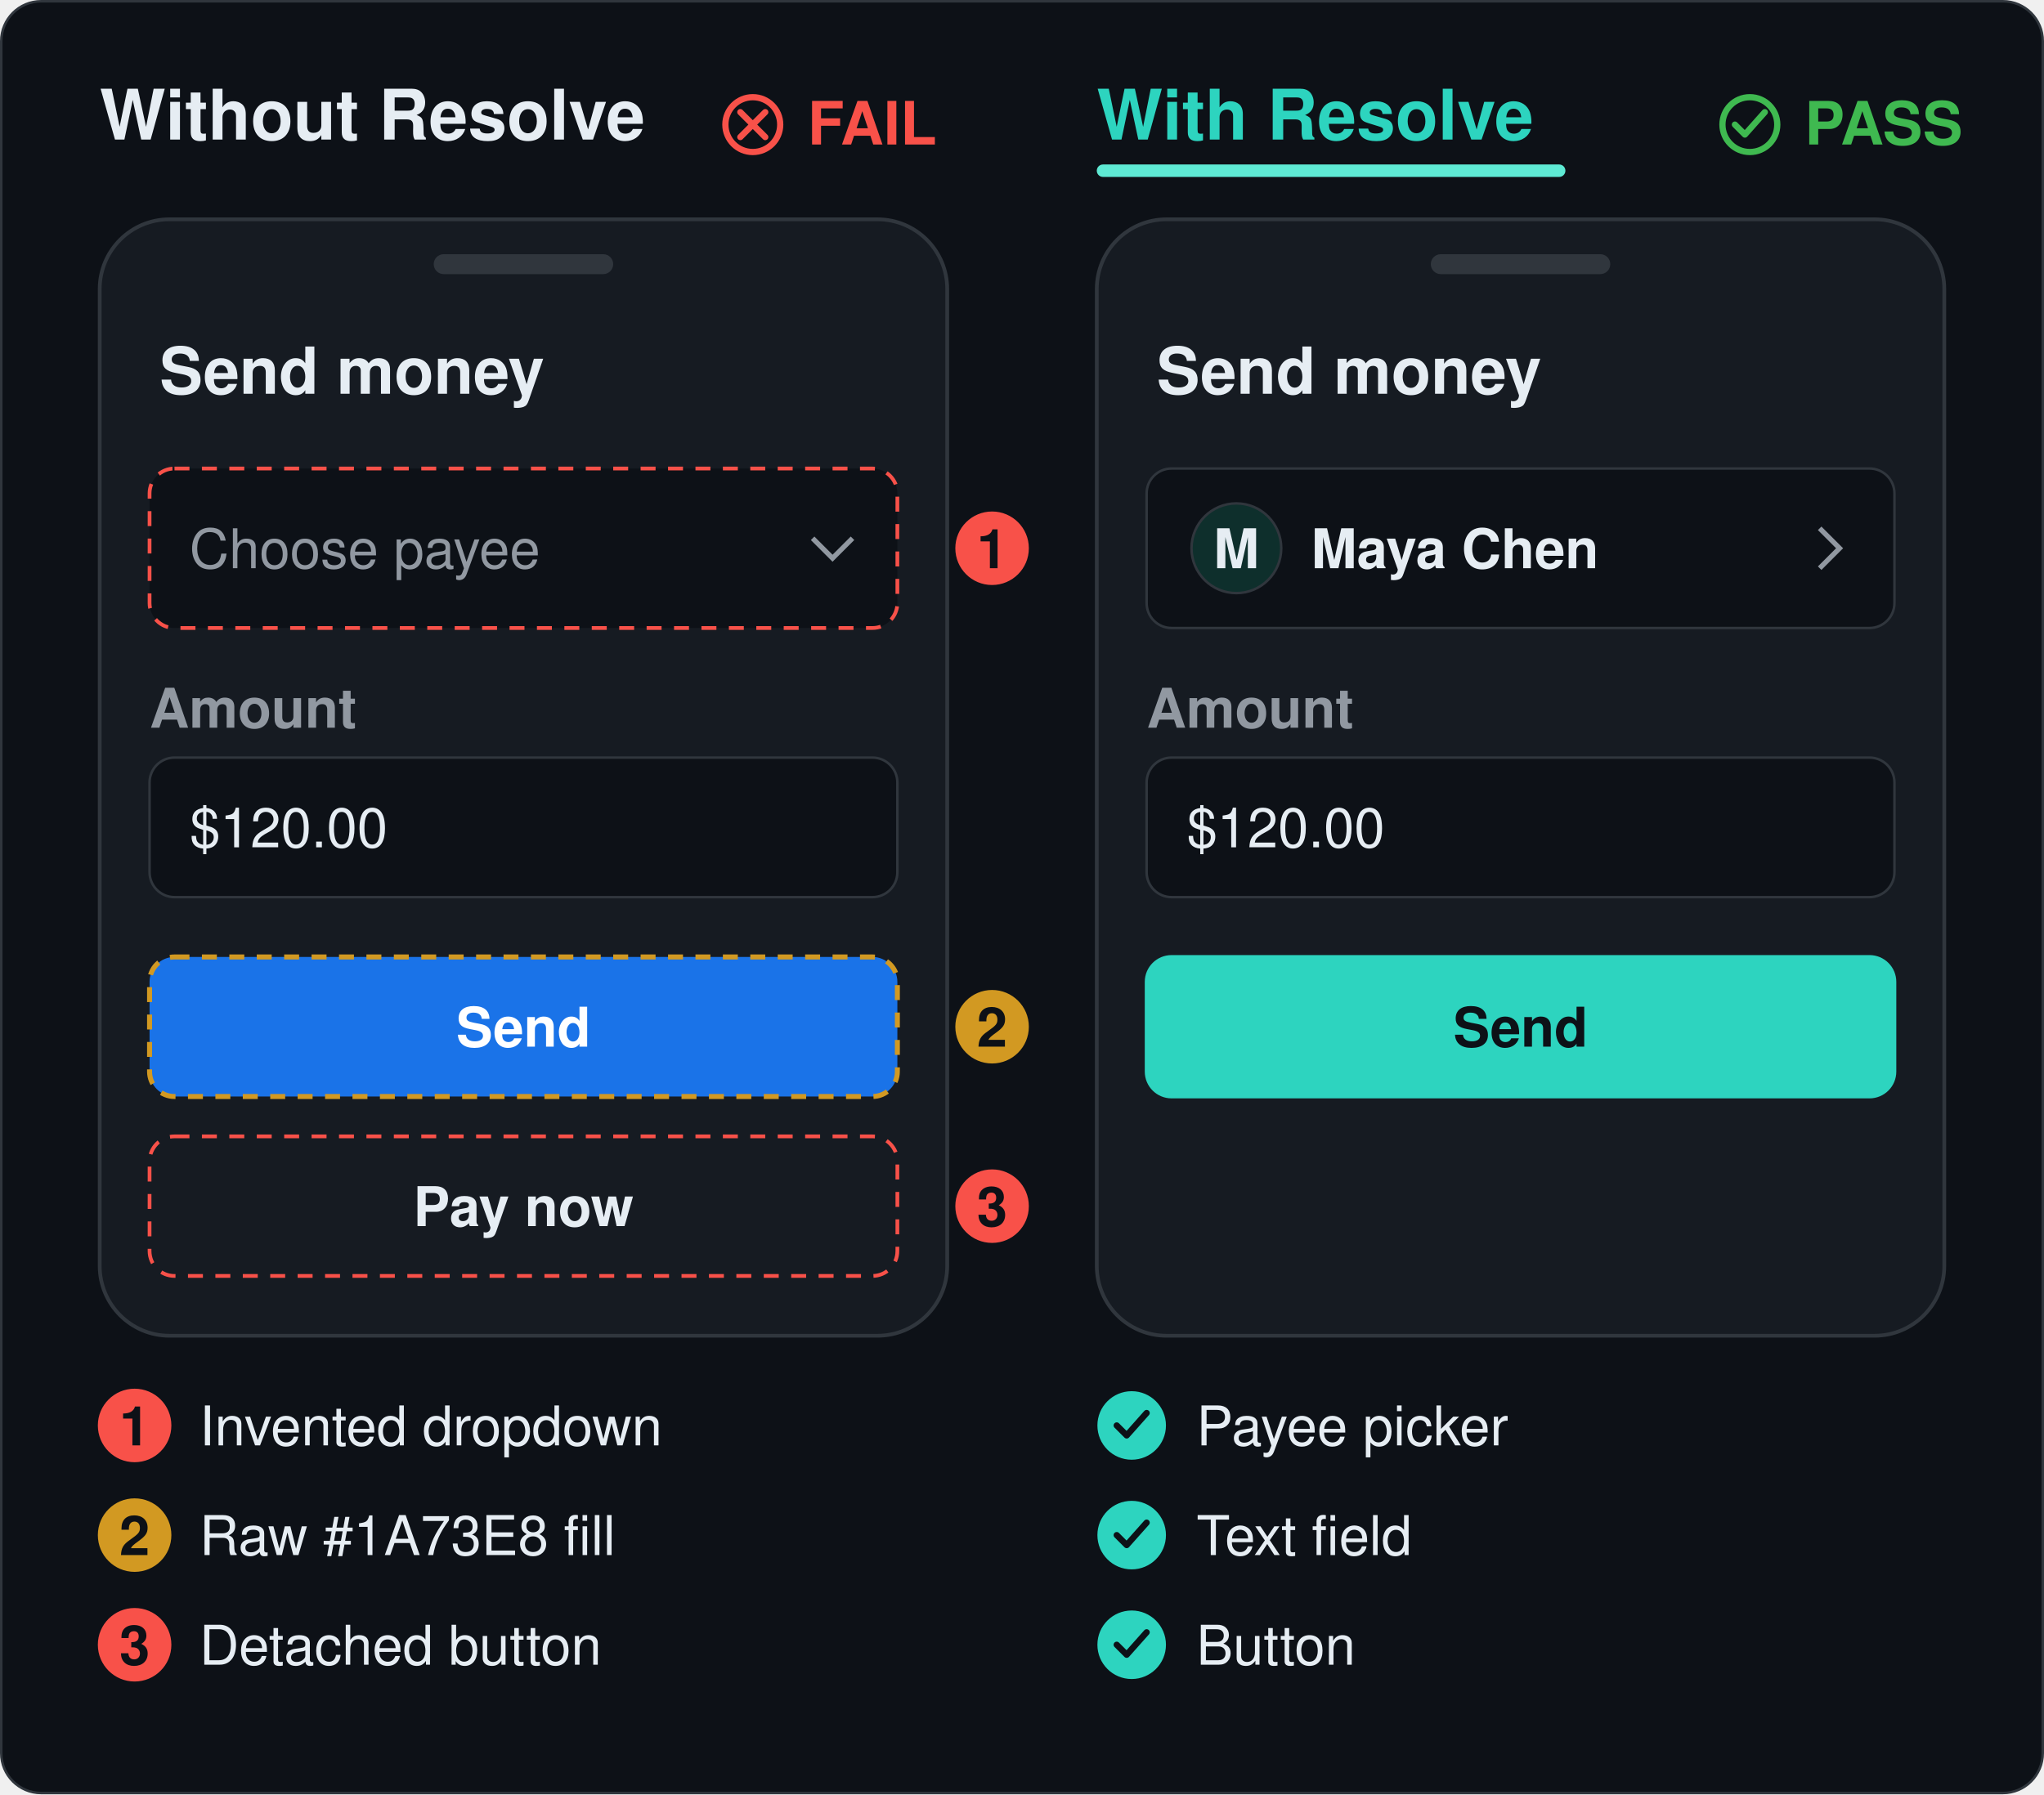
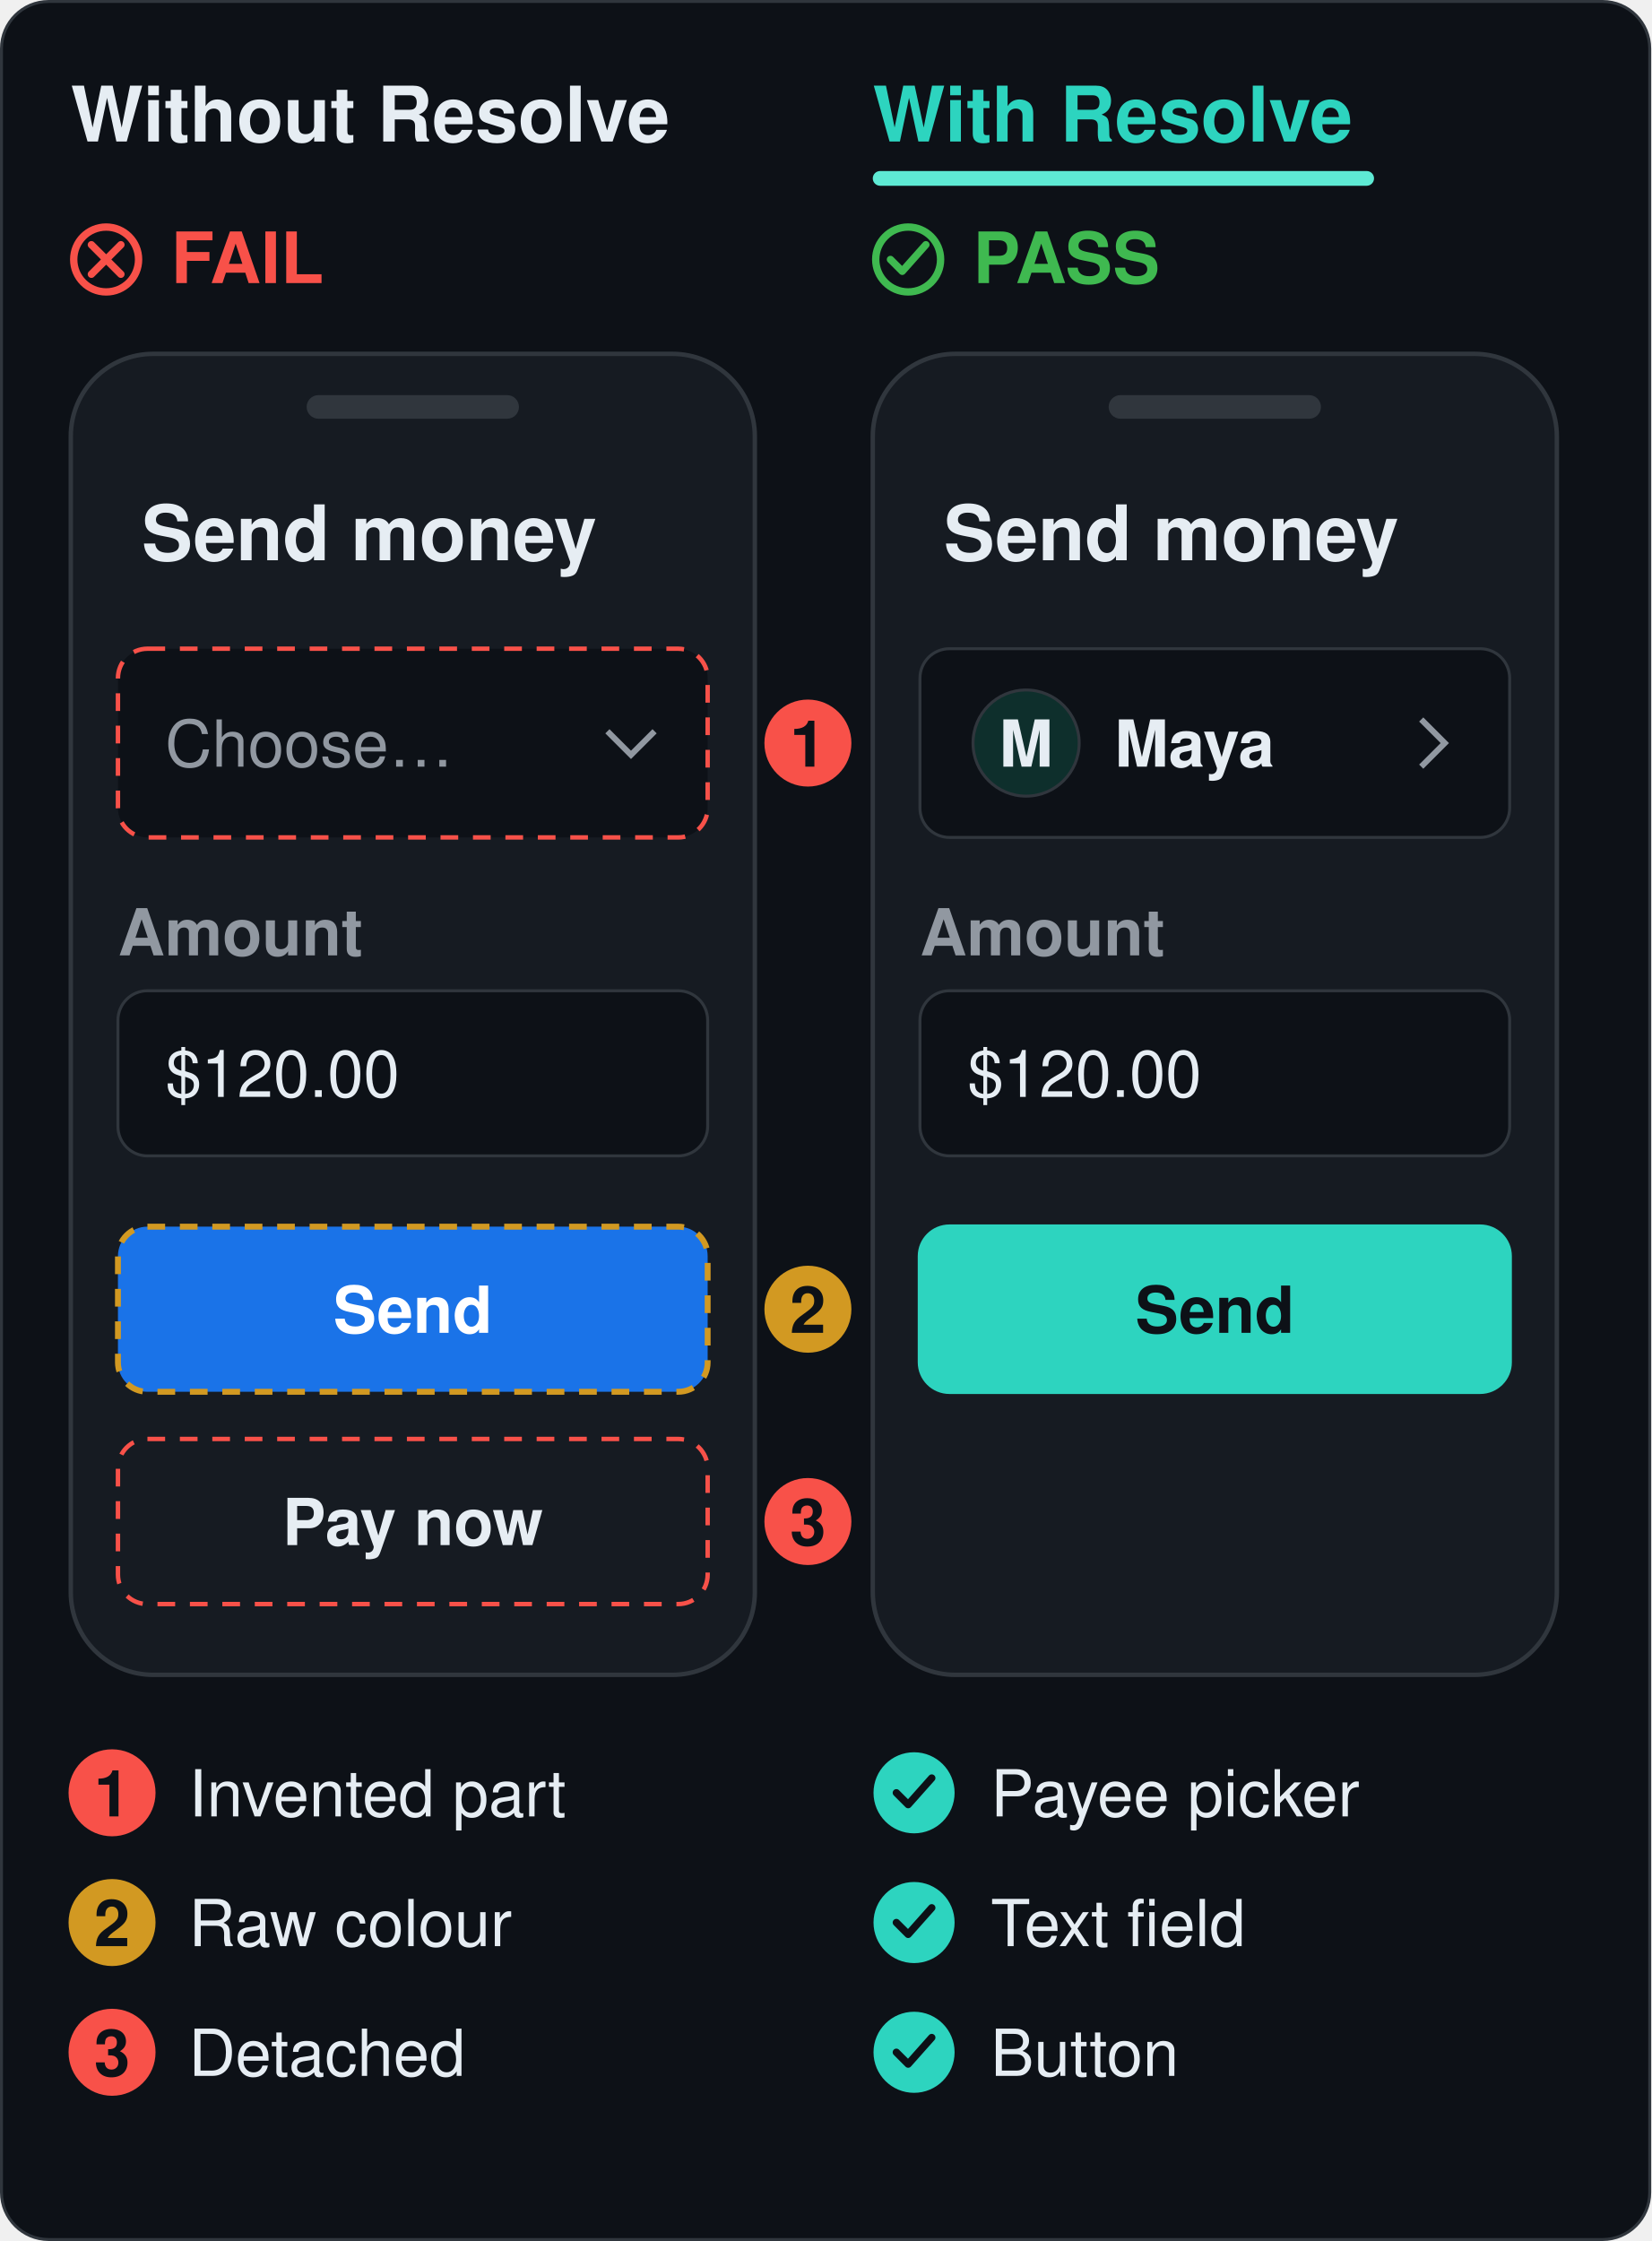
- <svg xmlns="http://www.w3.org/2000/svg" width="820" height="720" viewBox="0 0 820 720" role="img" aria-labelledby="t d">
-   <rect x="0.5" y="0.5" width="819" height="719" rx="16" fill="#0D1117" stroke="#30363D" stroke-width="1" />
-   <text x="40" y="56" font-family="-apple-system,'Segoe UI',Helvetica,Arial,sans-serif" font-size="28" font-weight="600" fill="#E6EDF3" text-anchor="start">Without Resolve</text>
+ <svg xmlns="http://www.w3.org/2000/svg" width="560" height="760" viewBox="0 0 560 760" role="img" aria-labelledby="t d">
+   <rect x="0.5" y="0.5" width="559" height="759" rx="16" fill="#0D1117" stroke="#30363D" stroke-width="1" />
+   <text x="24" y="48" font-family="-apple-system,'Segoe UI',Helvetica,Arial,sans-serif" font-size="26" font-weight="600" fill="#E6EDF3" text-anchor="start">Without Resolve</text>
  <g fill="none" stroke="#F85149" stroke-width="2.5" stroke-linecap="round">
-     <circle cx="302" cy="50" r="11" />
-     <path d="M297 45 l10 10 M307 45 l-10 10" />
+     <circle cx="36" cy="88" r="11" />
+     <path d="M31 83 l10 10 M41 83 l-10 10" />
  </g>
-   <text x="324" y="58" font-family="-apple-system,'Segoe UI',Helvetica,Arial,sans-serif" font-size="24" font-weight="700" fill="#F85149" text-anchor="start">FAIL</text>
+   <text x="58" y="96" font-family="-apple-system,'Segoe UI',Helvetica,Arial,sans-serif" font-size="24" font-weight="700" fill="#F85149" text-anchor="start">FAIL</text>
  <g>
-     <rect x="40" y="88" width="340" height="448" rx="28" fill="#161B22" stroke="#30363D" stroke-width="1.5" />
-     <rect x="174.0" y="102" width="72" height="8" rx="4" fill="#30363D" />
-     <text x="64" y="158" font-family="-apple-system,'Segoe UI',Helvetica,Arial,sans-serif" font-size="26" font-weight="700" fill="#E6EDF3" text-anchor="start">Send money</text>
+     <rect x="24" y="120" width="232" height="448" rx="28" fill="#161B22" stroke="#30363D" stroke-width="1.5" />
+     <rect x="104.0" y="134" width="72" height="8" rx="4" fill="#30363D" />
+     <text x="48" y="190" font-family="-apple-system,'Segoe UI',Helvetica,Arial,sans-serif" font-size="26" font-weight="700" fill="#E6EDF3" text-anchor="start">Send money</text>
  </g>
  <g>
-     <rect x="60" y="188" width="300" height="64" rx="10" fill="#0D1117" stroke="#F85149" stroke-width="1.5" stroke-dasharray="6 5" />
-     <text x="76" y="228" font-family="-apple-system,'Segoe UI',Helvetica,Arial,sans-serif" font-size="22" font-weight="400" fill="#9198A1" text-anchor="start">Choose payee</text>
-     <path d="M326 216 l8 8 l8 -8" stroke="#9198A1" stroke-width="2" fill="none" />
+     <rect x="40" y="220" width="200" height="64" rx="10" fill="#0D1117" stroke="#F85149" stroke-width="1.5" stroke-dasharray="6 5" />
+     <text x="56" y="260" font-family="-apple-system,'Segoe UI',Helvetica,Arial,sans-serif" font-size="22" font-weight="400" fill="#9198A1" text-anchor="start">Choose…</text>
+     <path d="M206 248 l8 8 l8 -8" stroke="#9198A1" stroke-width="2" fill="none" />
  </g>
  <g>
-     <text x="60" y="292" font-family="-apple-system,'Segoe UI',Helvetica,Arial,sans-serif" font-size="22" font-weight="600" fill="#9198A1" text-anchor="start">Amount</text>
-     <rect x="60" y="304" width="300" height="56" rx="10" fill="#0D1117" stroke="#30363D" stroke-width="1" />
-     <text x="76" y="340" font-family="-apple-system,'Segoe UI',Helvetica,Arial,sans-serif" font-size="22" font-weight="400" fill="#E6EDF3" text-anchor="start">$120.00</text>
+     <text x="40" y="324" font-family="-apple-system,'Segoe UI',Helvetica,Arial,sans-serif" font-size="22" font-weight="600" fill="#9198A1" text-anchor="start">Amount</text>
+     <rect x="40" y="336" width="200" height="56" rx="10" fill="#0D1117" stroke="#30363D" stroke-width="1" />
+     <text x="56" y="372" font-family="-apple-system,'Segoe UI',Helvetica,Arial,sans-serif" font-size="22" font-weight="400" fill="#E6EDF3" text-anchor="start">$120.00</text>
  </g>
  <g>
-     <rect x="60" y="384" width="300" height="56" rx="10" fill="#1A73E8" stroke="#D29922" stroke-width="2" stroke-dasharray="6 5" />
-     <text x="210.0" y="420" font-family="-apple-system,'Segoe UI',Helvetica,Arial,sans-serif" font-size="22" font-weight="700" fill="#FFFFFF" text-anchor="middle">Send</text>
+     <rect x="40" y="416" width="200" height="56" rx="10" fill="#1A73E8" stroke="#D29922" stroke-width="2" stroke-dasharray="6 5" />
+     <text x="140.0" y="452" font-family="-apple-system,'Segoe UI',Helvetica,Arial,sans-serif" font-size="22" font-weight="700" fill="#FFFFFF" text-anchor="middle">Send</text>
  </g>
  <g>
-     <rect x="60" y="456" width="300" height="56" rx="10" fill="#161B22" stroke="#F85149" stroke-width="1.5" stroke-dasharray="6 5" />
-     <text x="210.0" y="492" font-family="-apple-system,'Segoe UI',Helvetica,Arial,sans-serif" font-size="22" font-weight="700" fill="#E6EDF3" text-anchor="middle">Pay now</text>
+     <rect x="40" y="488" width="200" height="56" rx="10" fill="#161B22" stroke="#F85149" stroke-width="1.5" stroke-dasharray="6 5" />
+     <text x="140.0" y="524" font-family="-apple-system,'Segoe UI',Helvetica,Arial,sans-serif" font-size="22" font-weight="700" fill="#E6EDF3" text-anchor="middle">Pay now</text>
  </g>
  <g>
-     <circle cx="398" cy="220" r="14" fill="#F85149" stroke="#F85149" stroke-width="1.5" />
-     <text x="398" y="228" font-family="-apple-system,'Segoe UI',Helvetica,Arial,sans-serif" font-size="22" font-weight="700" fill="#0D1117" text-anchor="middle">1</text>
+     <circle cx="274" cy="252" r="14" fill="#F85149" stroke="#F85149" stroke-width="1.5" />
+     <text x="274" y="260" font-family="-apple-system,'Segoe UI',Helvetica,Arial,sans-serif" font-size="22" font-weight="700" fill="#0D1117" text-anchor="middle">1</text>
  </g>
  <g>
-     <circle cx="398" cy="412" r="14" fill="#D29922" stroke="#D29922" stroke-width="1.5" />
-     <text x="398" y="420" font-family="-apple-system,'Segoe UI',Helvetica,Arial,sans-serif" font-size="22" font-weight="700" fill="#0D1117" text-anchor="middle">2</text>
+     <circle cx="274" cy="444" r="14" fill="#D29922" stroke="#D29922" stroke-width="1.5" />
+     <text x="274" y="452" font-family="-apple-system,'Segoe UI',Helvetica,Arial,sans-serif" font-size="22" font-weight="700" fill="#0D1117" text-anchor="middle">2</text>
  </g>
  <g>
-     <circle cx="398" cy="484" r="14" fill="#F85149" stroke="#F85149" stroke-width="1.5" />
-     <text x="398" y="492" font-family="-apple-system,'Segoe UI',Helvetica,Arial,sans-serif" font-size="22" font-weight="700" fill="#0D1117" text-anchor="middle">3</text>
+     <circle cx="274" cy="516" r="14" fill="#F85149" stroke="#F85149" stroke-width="1.5" />
+     <text x="274" y="524" font-family="-apple-system,'Segoe UI',Helvetica,Arial,sans-serif" font-size="22" font-weight="700" fill="#0D1117" text-anchor="middle">3</text>
  </g>
  <g>
-     <circle cx="54" cy="572" r="14" fill="#F85149" stroke="#F85149" stroke-width="1.5" />
-     <text x="54" y="580" font-family="-apple-system,'Segoe UI',Helvetica,Arial,sans-serif" font-size="22" font-weight="700" fill="#0D1117" text-anchor="middle">1</text>
+     <circle cx="38" cy="608" r="14" fill="#F85149" stroke="#F85149" stroke-width="1.5" />
+     <text x="38" y="616" font-family="-apple-system,'Segoe UI',Helvetica,Arial,sans-serif" font-size="22" font-weight="700" fill="#0D1117" text-anchor="middle">1</text>
  </g>
-   <text x="80" y="580" font-family="-apple-system,'Segoe UI',Helvetica,Arial,sans-serif" font-size="22" font-weight="400" fill="#E6EDF3" text-anchor="start">Invented dropdown</text>
+   <text x="64" y="616" font-family="-apple-system,'Segoe UI',Helvetica,Arial,sans-serif" font-size="22" font-weight="400" fill="#E6EDF3" text-anchor="start">Invented part</text>
  <g>
-     <circle cx="54" cy="616" r="14" fill="#D29922" stroke="#D29922" stroke-width="1.5" />
-     <text x="54" y="624" font-family="-apple-system,'Segoe UI',Helvetica,Arial,sans-serif" font-size="22" font-weight="700" fill="#0D1117" text-anchor="middle">2</text>
+     <circle cx="38" cy="652" r="14" fill="#D29922" stroke="#D29922" stroke-width="1.5" />
+     <text x="38" y="660" font-family="-apple-system,'Segoe UI',Helvetica,Arial,sans-serif" font-size="22" font-weight="700" fill="#0D1117" text-anchor="middle">2</text>
  </g>
-   <text x="80" y="624" font-family="-apple-system,'Segoe UI',Helvetica,Arial,sans-serif" font-size="22" font-weight="400" fill="#E6EDF3" text-anchor="start">Raw #1A73E8 fill</text>
+   <text x="64" y="660" font-family="-apple-system,'Segoe UI',Helvetica,Arial,sans-serif" font-size="22" font-weight="400" fill="#E6EDF3" text-anchor="start">Raw colour</text>
  <g>
-     <circle cx="54" cy="660" r="14" fill="#F85149" stroke="#F85149" stroke-width="1.5" />
-     <text x="54" y="668" font-family="-apple-system,'Segoe UI',Helvetica,Arial,sans-serif" font-size="22" font-weight="700" fill="#0D1117" text-anchor="middle">3</text>
+     <circle cx="38" cy="696" r="14" fill="#F85149" stroke="#F85149" stroke-width="1.5" />
+     <text x="38" y="704" font-family="-apple-system,'Segoe UI',Helvetica,Arial,sans-serif" font-size="22" font-weight="700" fill="#0D1117" text-anchor="middle">3</text>
  </g>
-   <text x="80" y="668" font-family="-apple-system,'Segoe UI',Helvetica,Arial,sans-serif" font-size="22" font-weight="400" fill="#E6EDF3" text-anchor="start">Detached button</text>
-   <text x="440" y="56" font-family="-apple-system,'Segoe UI',Helvetica,Arial,sans-serif" font-size="28" font-weight="600" fill="#2DD4BF" text-anchor="start">With Resolve</text>
-   <rect x="440" y="66" width="188" height="5" rx="2.5" fill="#5EEAD4" />
+   <text x="64" y="704" font-family="-apple-system,'Segoe UI',Helvetica,Arial,sans-serif" font-size="22" font-weight="400" fill="#E6EDF3" text-anchor="start">Detached</text>
+   <text x="296" y="48" font-family="-apple-system,'Segoe UI',Helvetica,Arial,sans-serif" font-size="26" font-weight="600" fill="#2DD4BF" text-anchor="start">With Resolve</text>
+   <rect x="296" y="58" width="170" height="5" rx="2.5" fill="#5EEAD4" />
  <g fill="none" stroke="#3FB950" stroke-width="2.5" stroke-linecap="round" stroke-linejoin="round">
-     <circle cx="702" cy="50" r="11" />
-     <path d="M696 50 l4 4 l8 -9" />
+     <circle cx="308" cy="88" r="11" />
+     <path d="M302 88 l4 4 l8 -9" />
  </g>
-   <text x="724" y="58" font-family="-apple-system,'Segoe UI',Helvetica,Arial,sans-serif" font-size="24" font-weight="700" fill="#3FB950" text-anchor="start">PASS</text>
+   <text x="330" y="96" font-family="-apple-system,'Segoe UI',Helvetica,Arial,sans-serif" font-size="24" font-weight="700" fill="#3FB950" text-anchor="start">PASS</text>
  <g>
-     <rect x="440" y="88" width="340" height="448" rx="28" fill="#161B22" stroke="#30363D" stroke-width="1.5" />
-     <rect x="574.0" y="102" width="72" height="8" rx="4" fill="#30363D" />
-     <text x="464" y="158" font-family="-apple-system,'Segoe UI',Helvetica,Arial,sans-serif" font-size="26" font-weight="700" fill="#E6EDF3" text-anchor="start">Send money</text>
+     <rect x="296" y="120" width="232" height="448" rx="28" fill="#161B22" stroke="#30363D" stroke-width="1.5" />
+     <rect x="376.0" y="134" width="72" height="8" rx="4" fill="#30363D" />
+     <text x="320" y="190" font-family="-apple-system,'Segoe UI',Helvetica,Arial,sans-serif" font-size="26" font-weight="700" fill="#E6EDF3" text-anchor="start">Send money</text>
  </g>
  <g>
-     <rect x="460" y="188" width="300" height="64" rx="10" fill="#0D1117" stroke="#30363D" stroke-width="1" />
-     <circle cx="496" cy="220" r="18" fill="#0E2F2C" stroke="#30363D" />
-     <text x="496" y="228" font-family="-apple-system,'Segoe UI',Helvetica,Arial,sans-serif" font-size="22" font-weight="700" fill="#E6EDF3" text-anchor="middle">M</text>
-     <text x="526" y="228" font-family="-apple-system,'Segoe UI',Helvetica,Arial,sans-serif" font-size="22" font-weight="600" fill="#E6EDF3" text-anchor="start">Maya Chen</text>
-     <path d="M730 212 l8 8 l-8 8" stroke="#9198A1" stroke-width="2" fill="none" />
+     <rect x="312" y="220" width="200" height="64" rx="10" fill="#0D1117" stroke="#30363D" stroke-width="1" />
+     <circle cx="348" cy="252" r="18" fill="#0E2F2C" stroke="#30363D" />
+     <text x="348" y="260" font-family="-apple-system,'Segoe UI',Helvetica,Arial,sans-serif" font-size="22" font-weight="700" fill="#E6EDF3" text-anchor="middle">M</text>
+     <text x="378" y="260" font-family="-apple-system,'Segoe UI',Helvetica,Arial,sans-serif" font-size="22" font-weight="600" fill="#E6EDF3" text-anchor="start">Maya</text>
+     <path d="M482 244 l8 8 l-8 8" stroke="#9198A1" stroke-width="2" fill="none" />
  </g>
  <g>
-     <text x="460" y="292" font-family="-apple-system,'Segoe UI',Helvetica,Arial,sans-serif" font-size="22" font-weight="600" fill="#9198A1" text-anchor="start">Amount</text>
-     <rect x="460" y="304" width="300" height="56" rx="10" fill="#0D1117" stroke="#30363D" stroke-width="1" />
-     <text x="476" y="340" font-family="-apple-system,'Segoe UI',Helvetica,Arial,sans-serif" font-size="22" font-weight="400" fill="#E6EDF3" text-anchor="start">$120.00</text>
+     <text x="312" y="324" font-family="-apple-system,'Segoe UI',Helvetica,Arial,sans-serif" font-size="22" font-weight="600" fill="#9198A1" text-anchor="start">Amount</text>
+     <rect x="312" y="336" width="200" height="56" rx="10" fill="#0D1117" stroke="#30363D" stroke-width="1" />
+     <text x="328" y="372" font-family="-apple-system,'Segoe UI',Helvetica,Arial,sans-serif" font-size="22" font-weight="400" fill="#E6EDF3" text-anchor="start">$120.00</text>
  </g>
  <g>
-     <rect x="460" y="384" width="300" height="56" rx="10" fill="#2DD4BF" stroke="#2DD4BF" stroke-width="1.5" />
-     <text x="610.0" y="420" font-family="-apple-system,'Segoe UI',Helvetica,Arial,sans-serif" font-size="22" font-weight="700" fill="#0D1117" text-anchor="middle">Send</text>
+     <rect x="312" y="416" width="200" height="56" rx="10" fill="#2DD4BF" stroke="#2DD4BF" stroke-width="1.5" />
+     <text x="412.0" y="452" font-family="-apple-system,'Segoe UI',Helvetica,Arial,sans-serif" font-size="22" font-weight="700" fill="#0D1117" text-anchor="middle">Send</text>
  </g>
  <g>
-     <circle cx="454" cy="572" r="13" fill="#2DD4BF" stroke="#2DD4BF" stroke-width="1.5" />
-     <path d="M448 572 l4 4 l8 -9" stroke="#0D1117" stroke-width="2.5" fill="none" stroke-linecap="round" stroke-linejoin="round" />
+     <circle cx="310" cy="608" r="13" fill="#2DD4BF" stroke="#2DD4BF" stroke-width="1.5" />
+     <path d="M304 608 l4 4 l8 -9" stroke="#0D1117" stroke-width="2.5" fill="none" stroke-linecap="round" stroke-linejoin="round" />
  </g>
-   <text x="480" y="580" font-family="-apple-system,'Segoe UI',Helvetica,Arial,sans-serif" font-size="22" font-weight="400" fill="#E6EDF3" text-anchor="start">Payee picker</text>
+   <text x="336" y="616" font-family="-apple-system,'Segoe UI',Helvetica,Arial,sans-serif" font-size="22" font-weight="400" fill="#E6EDF3" text-anchor="start">Payee picker</text>
  <g>
-     <circle cx="454" cy="616" r="13" fill="#2DD4BF" stroke="#2DD4BF" stroke-width="1.5" />
-     <path d="M448 616 l4 4 l8 -9" stroke="#0D1117" stroke-width="2.5" fill="none" stroke-linecap="round" stroke-linejoin="round" />
+     <circle cx="310" cy="652" r="13" fill="#2DD4BF" stroke="#2DD4BF" stroke-width="1.5" />
+     <path d="M304 652 l4 4 l8 -9" stroke="#0D1117" stroke-width="2.5" fill="none" stroke-linecap="round" stroke-linejoin="round" />
  </g>
-   <text x="480" y="624" font-family="-apple-system,'Segoe UI',Helvetica,Arial,sans-serif" font-size="22" font-weight="400" fill="#E6EDF3" text-anchor="start">Text field</text>
+   <text x="336" y="660" font-family="-apple-system,'Segoe UI',Helvetica,Arial,sans-serif" font-size="22" font-weight="400" fill="#E6EDF3" text-anchor="start">Text field</text>
  <g>
-     <circle cx="454" cy="660" r="13" fill="#2DD4BF" stroke="#2DD4BF" stroke-width="1.5" />
-     <path d="M448 660 l4 4 l8 -9" stroke="#0D1117" stroke-width="2.5" fill="none" stroke-linecap="round" stroke-linejoin="round" />
+     <circle cx="310" cy="696" r="13" fill="#2DD4BF" stroke="#2DD4BF" stroke-width="1.5" />
+     <path d="M304 696 l4 4 l8 -9" stroke="#0D1117" stroke-width="2.5" fill="none" stroke-linecap="round" stroke-linejoin="round" />
  </g>
-   <text x="480" y="668" font-family="-apple-system,'Segoe UI',Helvetica,Arial,sans-serif" font-size="22" font-weight="400" fill="#E6EDF3" text-anchor="start">Button</text>
+   <text x="336" y="704" font-family="-apple-system,'Segoe UI',Helvetica,Arial,sans-serif" font-size="22" font-weight="400" fill="#E6EDF3" text-anchor="start">Button</text>
</svg>
